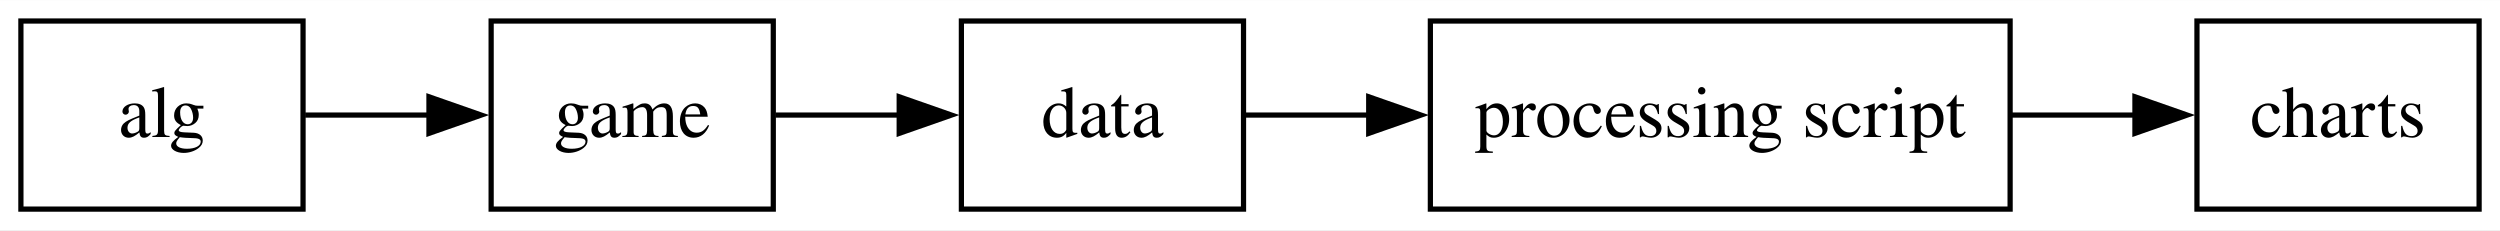
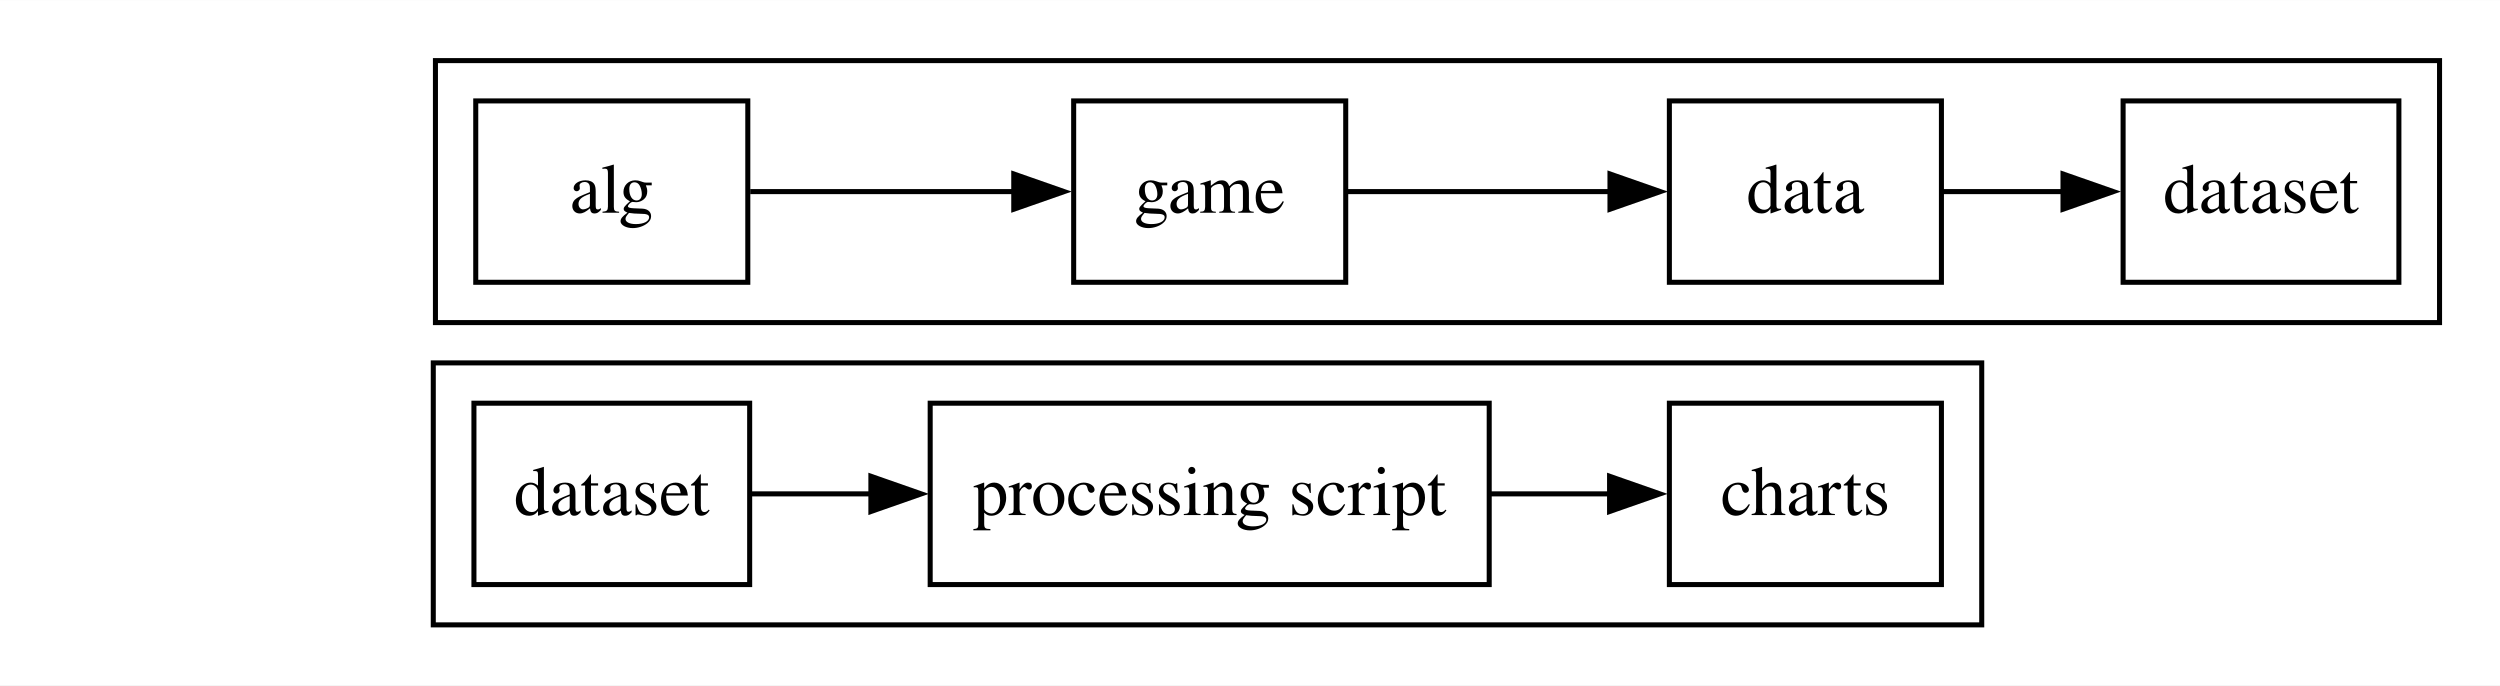
- <svg xmlns="http://www.w3.org/2000/svg" width="478pt" height="44pt" viewBox="0.00 0.00 478.48 44">
-   <g id="graph0" class="graph" transform="translate(4,40) scale(1)" data-name="">
-     <polygon fill="white" stroke="none" points="-4,4 -4,-40 474.48,-40 474.48,4 -4,4" />
-     <g id="node1" class="node" pointer-events="visible" data-name="alg" data-comment="algorithm">
-       <polygon fill="none" stroke="black" points="54,-36 0,-36 0,0 54,0 54,-36" />
-       <text text-anchor="middle" x="27" y="-13.8" font-family="Times,serif" font-size="14.00">alg</text>
+ <svg xmlns="http://www.w3.org/2000/svg" width="496pt" height="136pt" viewBox="0.00 0.00 496.22 136">
+   <g id="graph0" class="graph" transform="translate(4,132) scale(1)" data-name="">
+     <polygon fill="white" stroke="none" points="-4,4 -4,-132 492.22,-132 492.22,4 -4,4" />
+     <g id="clust1" class="cluster" data-name="cluster_1" data-comment="alg">
+       <polygon fill="none" stroke="black" points="82.43,-68 82.43,-120 480.22,-120 480.22,-68 82.43,-68" />
+     </g>
+     <g id="node1" class="node" pointer-events="visible" data-name="alg">
+       <polygon fill="none" stroke="black" points="144.43,-112 90.43,-112 90.43,-76 144.43,-76 144.43,-112" />
+       <text text-anchor="middle" x="117.43" y="-89.8" font-family="Times,serif" font-size="14.00">alg</text>
+     </g>
+     <g id="clust2" class="cluster" data-name="cluster_2" data-comment="alg">
+       <polygon fill="none" stroke="black" points="82,-8 82,-60 389.35,-60 389.35,-8 82,-8" />
    </g>
    <g id="node2" class="node" pointer-events="visible" data-name="game">
-       <polygon fill="none" stroke="black" points="144,-36 90,-36 90,0 144,0 144,-36" />
-       <text text-anchor="middle" x="117" y="-13.8" font-family="Times,serif" font-size="14.00">game</text>
+       <polygon fill="none" stroke="black" points="263.11,-112 209.11,-112 209.11,-76 263.11,-76 263.11,-112" />
+       <text text-anchor="middle" x="236.11" y="-89.8" font-family="Times,serif" font-size="14.00">game</text>
    </g>
-     <g id="edge2" class="edge" data-name="game-&gt;data" data-comment="game-&gt;d">
-       <path fill="none" stroke="black" d="M144.4,-18C151.89,-18 160.18,-18 168.2,-18" />
-       <polygon fill="black" stroke="black" points="168.1,-21.5 178.1,-18 168.1,-14.5 168.1,-21.5" />
+     <g id="edge1" class="edge" data-name="alg-&gt;game">
+       <path fill="none" stroke="black" d="M144.91,-94C160.42,-94 180.28,-94 197.4,-94" />
+       <polygon fill="black" stroke="black" points="197.22,-97.5 207.22,-94 197.22,-90.5 197.22,-97.5" />
    </g>
-     <g id="node3" class="node" pointer-events="visible" data-name="data" data-comment="game-&gt;d">
-       <polygon fill="none" stroke="black" points="234,-36 180,-36 180,0 234,0 234,-36" />
-       <text text-anchor="middle" x="207" y="-13.8" font-family="Times,serif" font-size="14.00">data</text>
+     <g id="node3" class="node" pointer-events="visible" data-name="data">
+       <polygon fill="none" stroke="black" points="381.35,-112 327.35,-112 327.35,-76 381.35,-76 381.35,-112" />
+       <text text-anchor="middle" x="354.35" y="-89.8" font-family="Times,serif" font-size="14.00">data</text>
    </g>
-     <g id="edge1" class="edge" data-name="alg-&gt;game" data-comment="game-&gt;d">
-       <path fill="none" stroke="black" d="M54.4,-18C61.89,-18 70.18,-18 78.2,-18" />
-       <polygon fill="black" stroke="black" points="78.1,-21.5 88.1,-18 78.1,-14.5 78.1,-21.5" />
+     <g id="edge2" class="edge" data-name="game-&gt;data">
+       <path fill="none" stroke="black" d="M263.49,-94C278.94,-94 298.72,-94 315.78,-94" />
+       <polygon fill="black" stroke="black" points="315.56,-97.5 325.56,-94 315.56,-90.5 315.56,-97.5" />
    </g>
-     <g id="node4" class="node" pointer-events="visible" data-name="p_script">
-       <polygon fill="none" stroke="black" points="380.72,-36 269.76,-36 269.76,0 380.72,0 380.72,-36" />
-       <text text-anchor="middle" x="325.24" y="-13.8" font-family="Times,serif" font-size="14.00">processing script</text>
+     <g id="node4" class="node" pointer-events="visible" data-name="dataset">
+       <polygon fill="none" stroke="black" points="472.15,-112 417.41,-112 417.41,-76 472.15,-76 472.15,-112" />
+       <text text-anchor="middle" x="444.78" y="-89.8" font-family="Times,serif" font-size="14.00">dataset</text>
    </g>
-     <g id="edge3" class="edge" data-name="data-&gt;p_script">
-       <path fill="none" stroke="black" d="M234.38,-18C241.56,-18 249.68,-18 258.02,-18" />
-       <polygon fill="black" stroke="black" points="257.96,-21.5 267.96,-18 257.96,-14.5 257.96,-21.5" />
+     <g id="edge3" class="edge" data-name="data-&gt;dataset">
+       <path fill="none" stroke="black" d="M381.4,-94C389.02,-94 397.51,-94 405.71,-94" />
+       <polygon fill="black" stroke="black" points="405.48,-97.5 415.48,-94 405.48,-90.5 405.48,-97.5" />
    </g>
-     <g id="node5" class="node" pointer-events="visible" data-name="g">
-       <polygon fill="none" stroke="black" points="470.48,-36 416.48,-36 416.48,0 470.48,0 470.48,-36" />
-       <text text-anchor="middle" x="443.48" y="-13.8" font-family="Times,serif" font-size="14.00">charts</text>
+     <g id="node6" class="node" pointer-events="visible" data-name="p_script">
+       <polygon fill="none" stroke="black" points="291.59,-52 180.63,-52 180.63,-16 291.59,-16 291.59,-52" />
+       <text text-anchor="middle" x="236.11" y="-29.8" font-family="Times,serif" font-size="14.00">processing script</text>
    </g>
-     <g id="edge4" class="edge" data-name="p_script-&gt;g">
-       <path fill="none" stroke="black" d="M380.96,-18C388.99,-18 397.12,-18 404.71,-18" />
-       <polygon fill="black" stroke="black" points="404.61,-21.5 414.61,-18 404.61,-14.5 404.61,-21.5" />
+     <g id="node7" class="node" pointer-events="visible" data-name="g">
+       <polygon fill="none" stroke="black" points="381.35,-52 327.35,-52 327.35,-16 381.35,-16 381.35,-52" />
+       <text text-anchor="middle" x="354.35" y="-29.8" font-family="Times,serif" font-size="14.00">charts</text>
+     </g>
+     <g id="edge5" class="edge" data-name="p_script-&gt;g">
+       <path fill="none" stroke="black" d="M291.83,-34C299.86,-34 307.99,-34 315.58,-34" />
+       <polygon fill="black" stroke="black" points="315.48,-37.5 325.48,-34 315.48,-30.5 315.48,-37.5" />
+     </g>
+     <g id="node5" class="node" pointer-events="visible" data-name="dataset2" data-comment="dataset-&gt;p_script">
+       <polygon fill="none" stroke="black" points="144.8,-52 90.07,-52 90.07,-16 144.8,-16 144.8,-52" />
+       <text text-anchor="middle" x="117.43" y="-29.8" font-family="Times,serif" font-size="14.00">dataset</text>
+     </g>
+     <g id="edge4" class="edge" data-name="dataset2-&gt;p_script">
+       <path fill="none" stroke="black" d="M145.2,-34C152.42,-34 160.56,-34 168.91,-34" />
+       <polygon fill="black" stroke="black" points="168.86,-37.5 178.86,-34 168.86,-30.5 168.86,-37.5" />
    </g>
  </g>
</svg>
